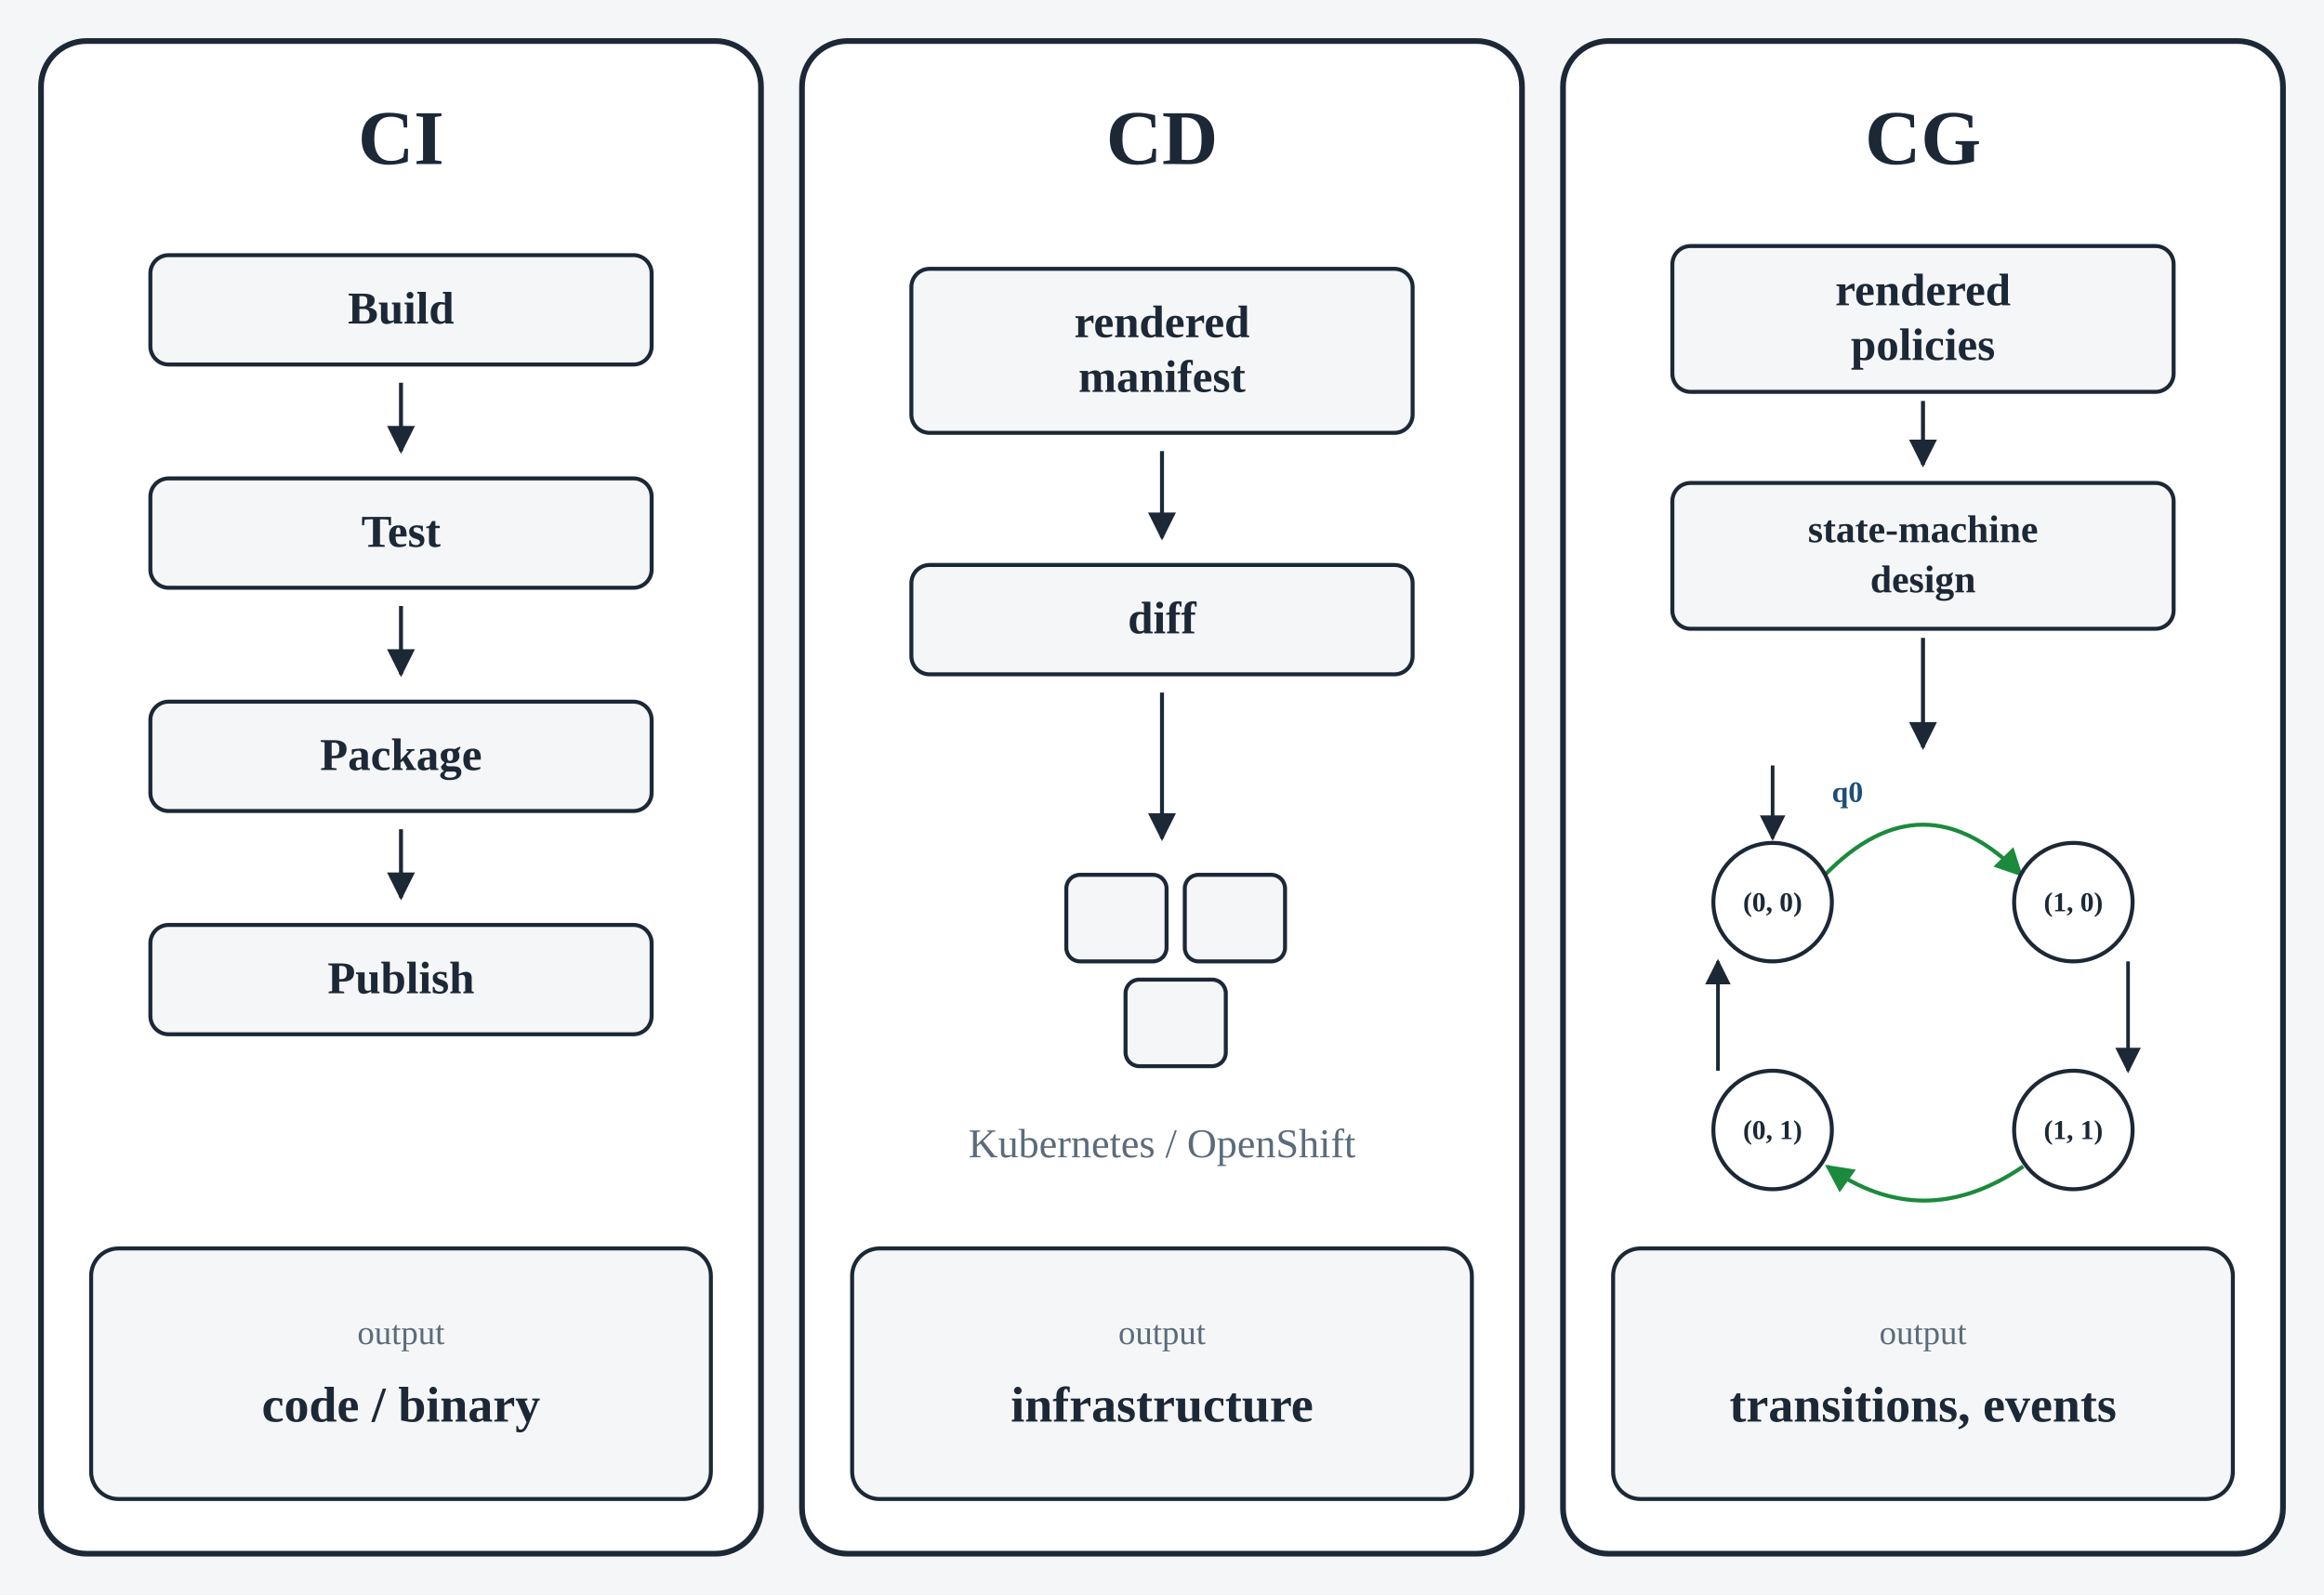
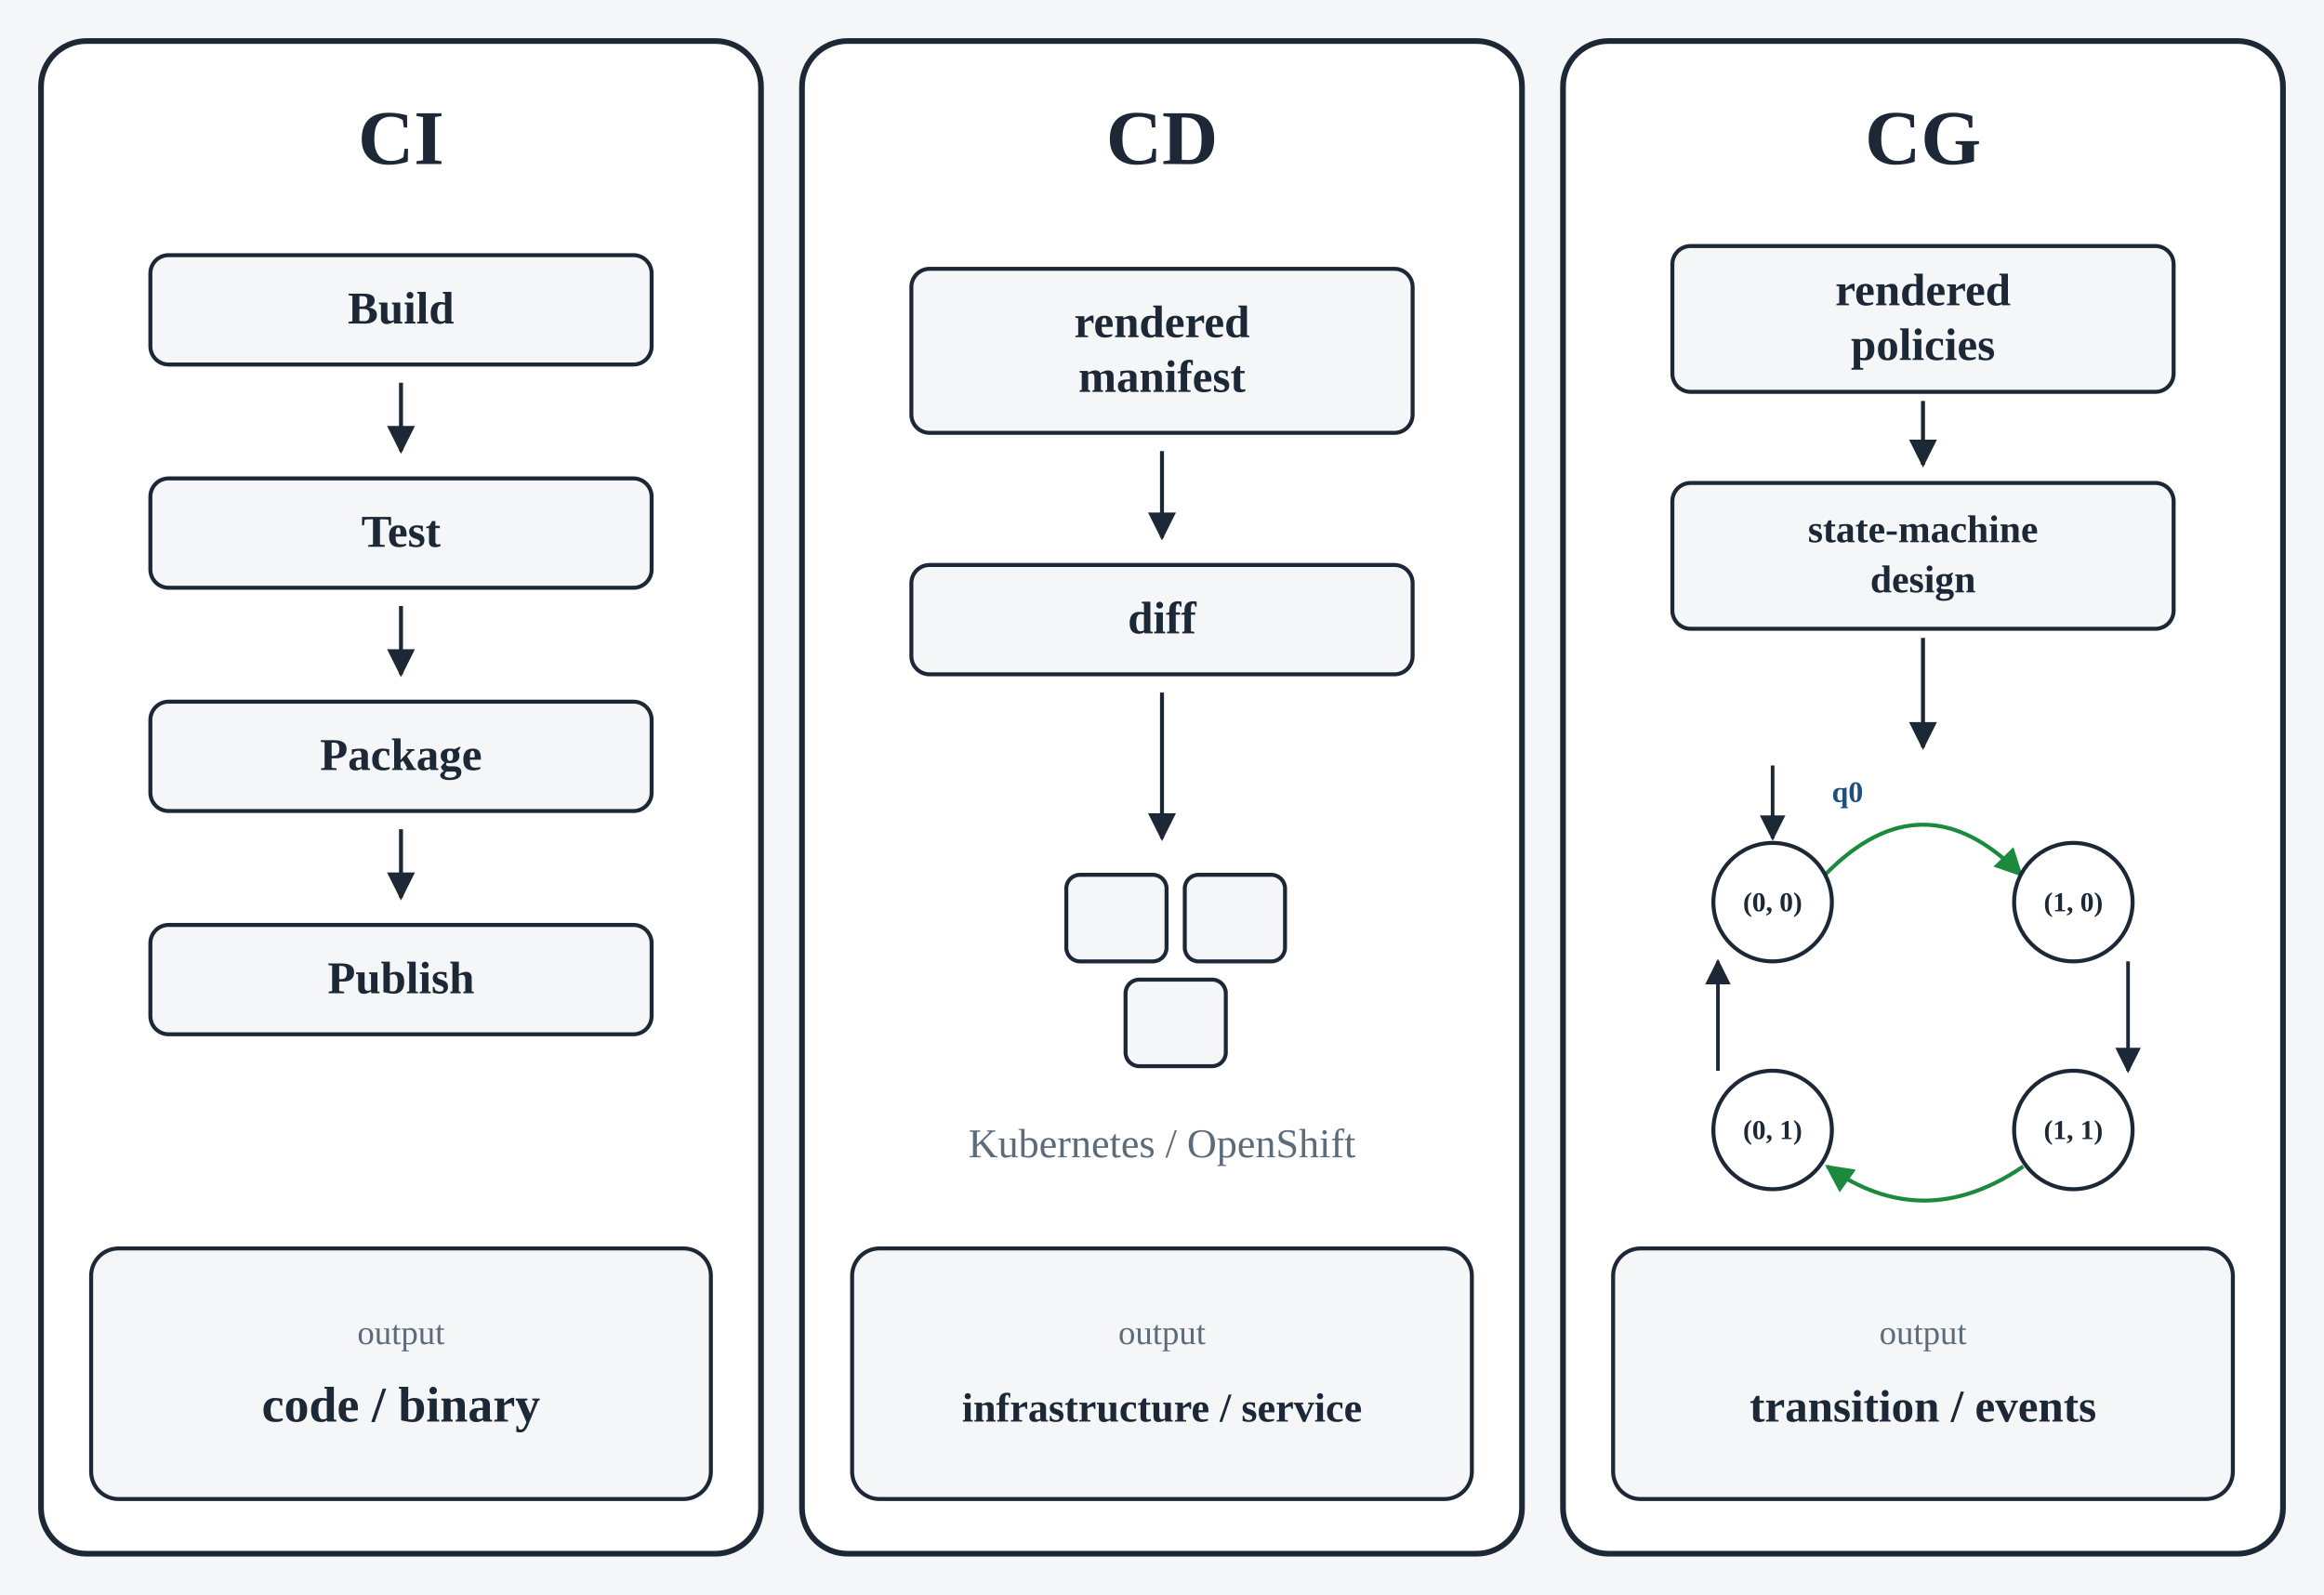
- <svg xmlns="http://www.w3.org/2000/svg" viewBox="0 0 1020 700" role="img" aria-label="Three automation dialects. CI is a pipeline that outputs code or a binary. CD diffs a rendered manifest against Kubernetes or OpenShift and outputs infrastructure. CG renders policies, applies a state-machine design, and shows the four-state machine. The output is transitions and events.">
+ <svg xmlns="http://www.w3.org/2000/svg" viewBox="0 0 1020 700" role="img" aria-label="Three automation dialects. CI is a pipeline that outputs code or a binary. CD diffs a rendered manifest against Kubernetes or OpenShift and outputs infrastructure / service. CG renders policies, applies a state-machine design, and shows the four-state machine. The output is transition / events.">
  <rect width="1020" height="700" fill="#f4f6f8" />
  <defs>
    <marker id="arrow" viewBox="0 0 10 10" refX="9" refY="5" markerWidth="7" markerHeight="7" orient="auto">
      <path d="M 0 0 L 10 5 L 0 10 z" fill="#1c2836" />
    </marker>
    <marker id="arrow-green" viewBox="0 0 10 10" refX="9" refY="5" markerWidth="7" markerHeight="7" orient="auto">
      <path d="M 0 0 L 10 5 L 0 10 z" fill="#1b8a3c" />
    </marker>
  </defs>
  <g font-family="Source Sans 3, Segoe UI, sans-serif" fill="#1c2836">
    <rect x="18" y="18" width="316" height="664" rx="20" fill="#ffffff" stroke="#1c2836" stroke-width="2.5" />
    <text x="176" y="72" text-anchor="middle" font-size="34" font-weight="600">CI</text>
    <g font-size="20" font-weight="600" text-anchor="middle">
      <rect x="66" y="112" width="220" height="48" rx="8" fill="#f4f6f8" stroke="#1c2836" stroke-width="1.75" />
      <text x="176" y="142">Build</text>
      <line x1="176" y1="168" x2="176" y2="198" stroke="#1c2836" stroke-width="1.75" marker-end="url(#arrow)" />
      <rect x="66" y="210" width="220" height="48" rx="8" fill="#f4f6f8" stroke="#1c2836" stroke-width="1.75" />
      <text x="176" y="240">Test</text>
      <line x1="176" y1="266" x2="176" y2="296" stroke="#1c2836" stroke-width="1.75" marker-end="url(#arrow)" />
      <rect x="66" y="308" width="220" height="48" rx="8" fill="#f4f6f8" stroke="#1c2836" stroke-width="1.75" />
      <text x="176" y="338">Package</text>
      <line x1="176" y1="364" x2="176" y2="394" stroke="#1c2836" stroke-width="1.75" marker-end="url(#arrow)" />
      <rect x="66" y="406" width="220" height="48" rx="8" fill="#f4f6f8" stroke="#1c2836" stroke-width="1.75" />
      <text x="176" y="436">Publish</text>
    </g>
    <rect x="40" y="548" width="272" height="110" rx="12" fill="#f4f6f8" stroke="#1c2836" stroke-width="1.75" />
    <text x="176" y="590" text-anchor="middle" font-size="15" fill="#5c6b7a">output</text>
    <text x="176" y="624" text-anchor="middle" font-size="22" font-weight="600">code / binary</text>
    <rect x="352" y="18" width="316" height="664" rx="20" fill="#ffffff" stroke="#1c2836" stroke-width="2.5" />
    <text x="510" y="72" text-anchor="middle" font-size="34" font-weight="600">CD</text>
    <rect x="400" y="118" width="220" height="72" rx="8" fill="#f4f6f8" stroke="#1c2836" stroke-width="1.75" />
    <text x="510" y="148" text-anchor="middle" font-size="20" font-weight="600">rendered</text>
    <text x="510" y="172" text-anchor="middle" font-size="20" font-weight="600">manifest</text>
    <line x1="510" y1="198" x2="510" y2="236" stroke="#1c2836" stroke-width="1.75" marker-end="url(#arrow)" />
    <rect x="400" y="248" width="220" height="48" rx="8" fill="#f4f6f8" stroke="#1c2836" stroke-width="1.75" />
    <text x="510" y="278" text-anchor="middle" font-size="20" font-weight="600">diff</text>
    <line x1="510" y1="304" x2="510" y2="368" stroke="#1c2836" stroke-width="1.75" marker-end="url(#arrow)" />
    <g fill="#f4f6f8" stroke="#1c2836" stroke-width="1.75">
      <rect x="468" y="384" width="44" height="38" rx="6" />
      <rect x="520" y="384" width="44" height="38" rx="6" />
      <rect x="494" y="430" width="44" height="38" rx="6" />
    </g>
    <text x="510" y="508" text-anchor="middle" font-size="18" fill="#5c6b7a">Kubernetes / OpenShift</text>
    <rect x="374" y="548" width="272" height="110" rx="12" fill="#f4f6f8" stroke="#1c2836" stroke-width="1.75" />
    <text x="510" y="590" text-anchor="middle" font-size="15" fill="#5c6b7a">output</text>
-     <text x="510" y="624" text-anchor="middle" font-size="22" font-weight="600">infrastructure</text>
+     <text x="510" y="624" text-anchor="middle" font-size="18" font-weight="600">infrastructure / service</text>
    <rect x="686" y="18" width="316" height="664" rx="20" fill="#ffffff" stroke="#1c2836" stroke-width="2.5" />
    <text x="844" y="72" text-anchor="middle" font-size="34" font-weight="600">CG</text>
    <rect x="734" y="108" width="220" height="64" rx="8" fill="#f4f6f8" stroke="#1c2836" stroke-width="1.75" />
    <text x="844" y="134" text-anchor="middle" font-size="20" font-weight="600">rendered</text>
    <text x="844" y="158" text-anchor="middle" font-size="20" font-weight="600">policies</text>
    <line x1="844" y1="176" x2="844" y2="204" stroke="#1c2836" stroke-width="1.75" marker-end="url(#arrow)" />
    <rect x="734" y="212" width="220" height="64" rx="8" fill="#f4f6f8" stroke="#1c2836" stroke-width="1.75" />
    <text x="844" y="238" text-anchor="middle" font-size="17" font-weight="600">state-machine</text>
    <text x="844" y="260" text-anchor="middle" font-size="17" font-weight="600">design</text>
    <line x1="844" y1="280" x2="844" y2="328" stroke="#1c2836" stroke-width="1.75" marker-end="url(#arrow)" />
    <line x1="778" y1="336" x2="778" y2="368" stroke="#1c2836" stroke-width="1.6" marker-end="url(#arrow)" />
    <text x="804" y="352" font-size="13" font-weight="600" fill="#1f4e79">q0</text>
    <path d="M 801 384 Q 844 340, 887 384" fill="none" stroke="#1b8a3c" stroke-width="1.75" marker-end="url(#arrow-green)" />
    <path d="M 934 422 L 934 470" fill="none" stroke="#1c2836" stroke-width="1.6" marker-end="url(#arrow)" />
    <path d="M 888 512 Q 844 542, 802 512" fill="none" stroke="#1b8a3c" stroke-width="1.75" marker-end="url(#arrow-green)" />
    <path d="M 754 470 L 754 422" fill="none" stroke="#1c2836" stroke-width="1.6" marker-end="url(#arrow)" />
    <circle cx="778" cy="396" r="26" fill="#ffffff" stroke="#1c2836" stroke-width="1.75" />
    <circle cx="910" cy="396" r="26" fill="#ffffff" stroke="#1c2836" stroke-width="1.75" />
    <circle cx="910" cy="496" r="26" fill="#ffffff" stroke="#1c2836" stroke-width="1.75" />
    <circle cx="778" cy="496" r="26" fill="#ffffff" stroke="#1c2836" stroke-width="1.75" />
    <g font-size="12" font-weight="600" text-anchor="middle">
      <text x="778" y="400">(0, 0)</text>
      <text x="910" y="400">(1, 0)</text>
      <text x="910" y="500">(1, 1)</text>
      <text x="778" y="500">(0, 1)</text>
    </g>
    <rect x="708" y="548" width="272" height="110" rx="12" fill="#f4f6f8" stroke="#1c2836" stroke-width="1.75" />
    <text x="844" y="590" text-anchor="middle" font-size="15" fill="#5c6b7a">output</text>
-     <text x="844" y="624" text-anchor="middle" font-size="22" font-weight="600">transitions, events</text>
+     <text x="844" y="624" text-anchor="middle" font-size="20" font-weight="600">transition / events</text>
  </g>
</svg>
